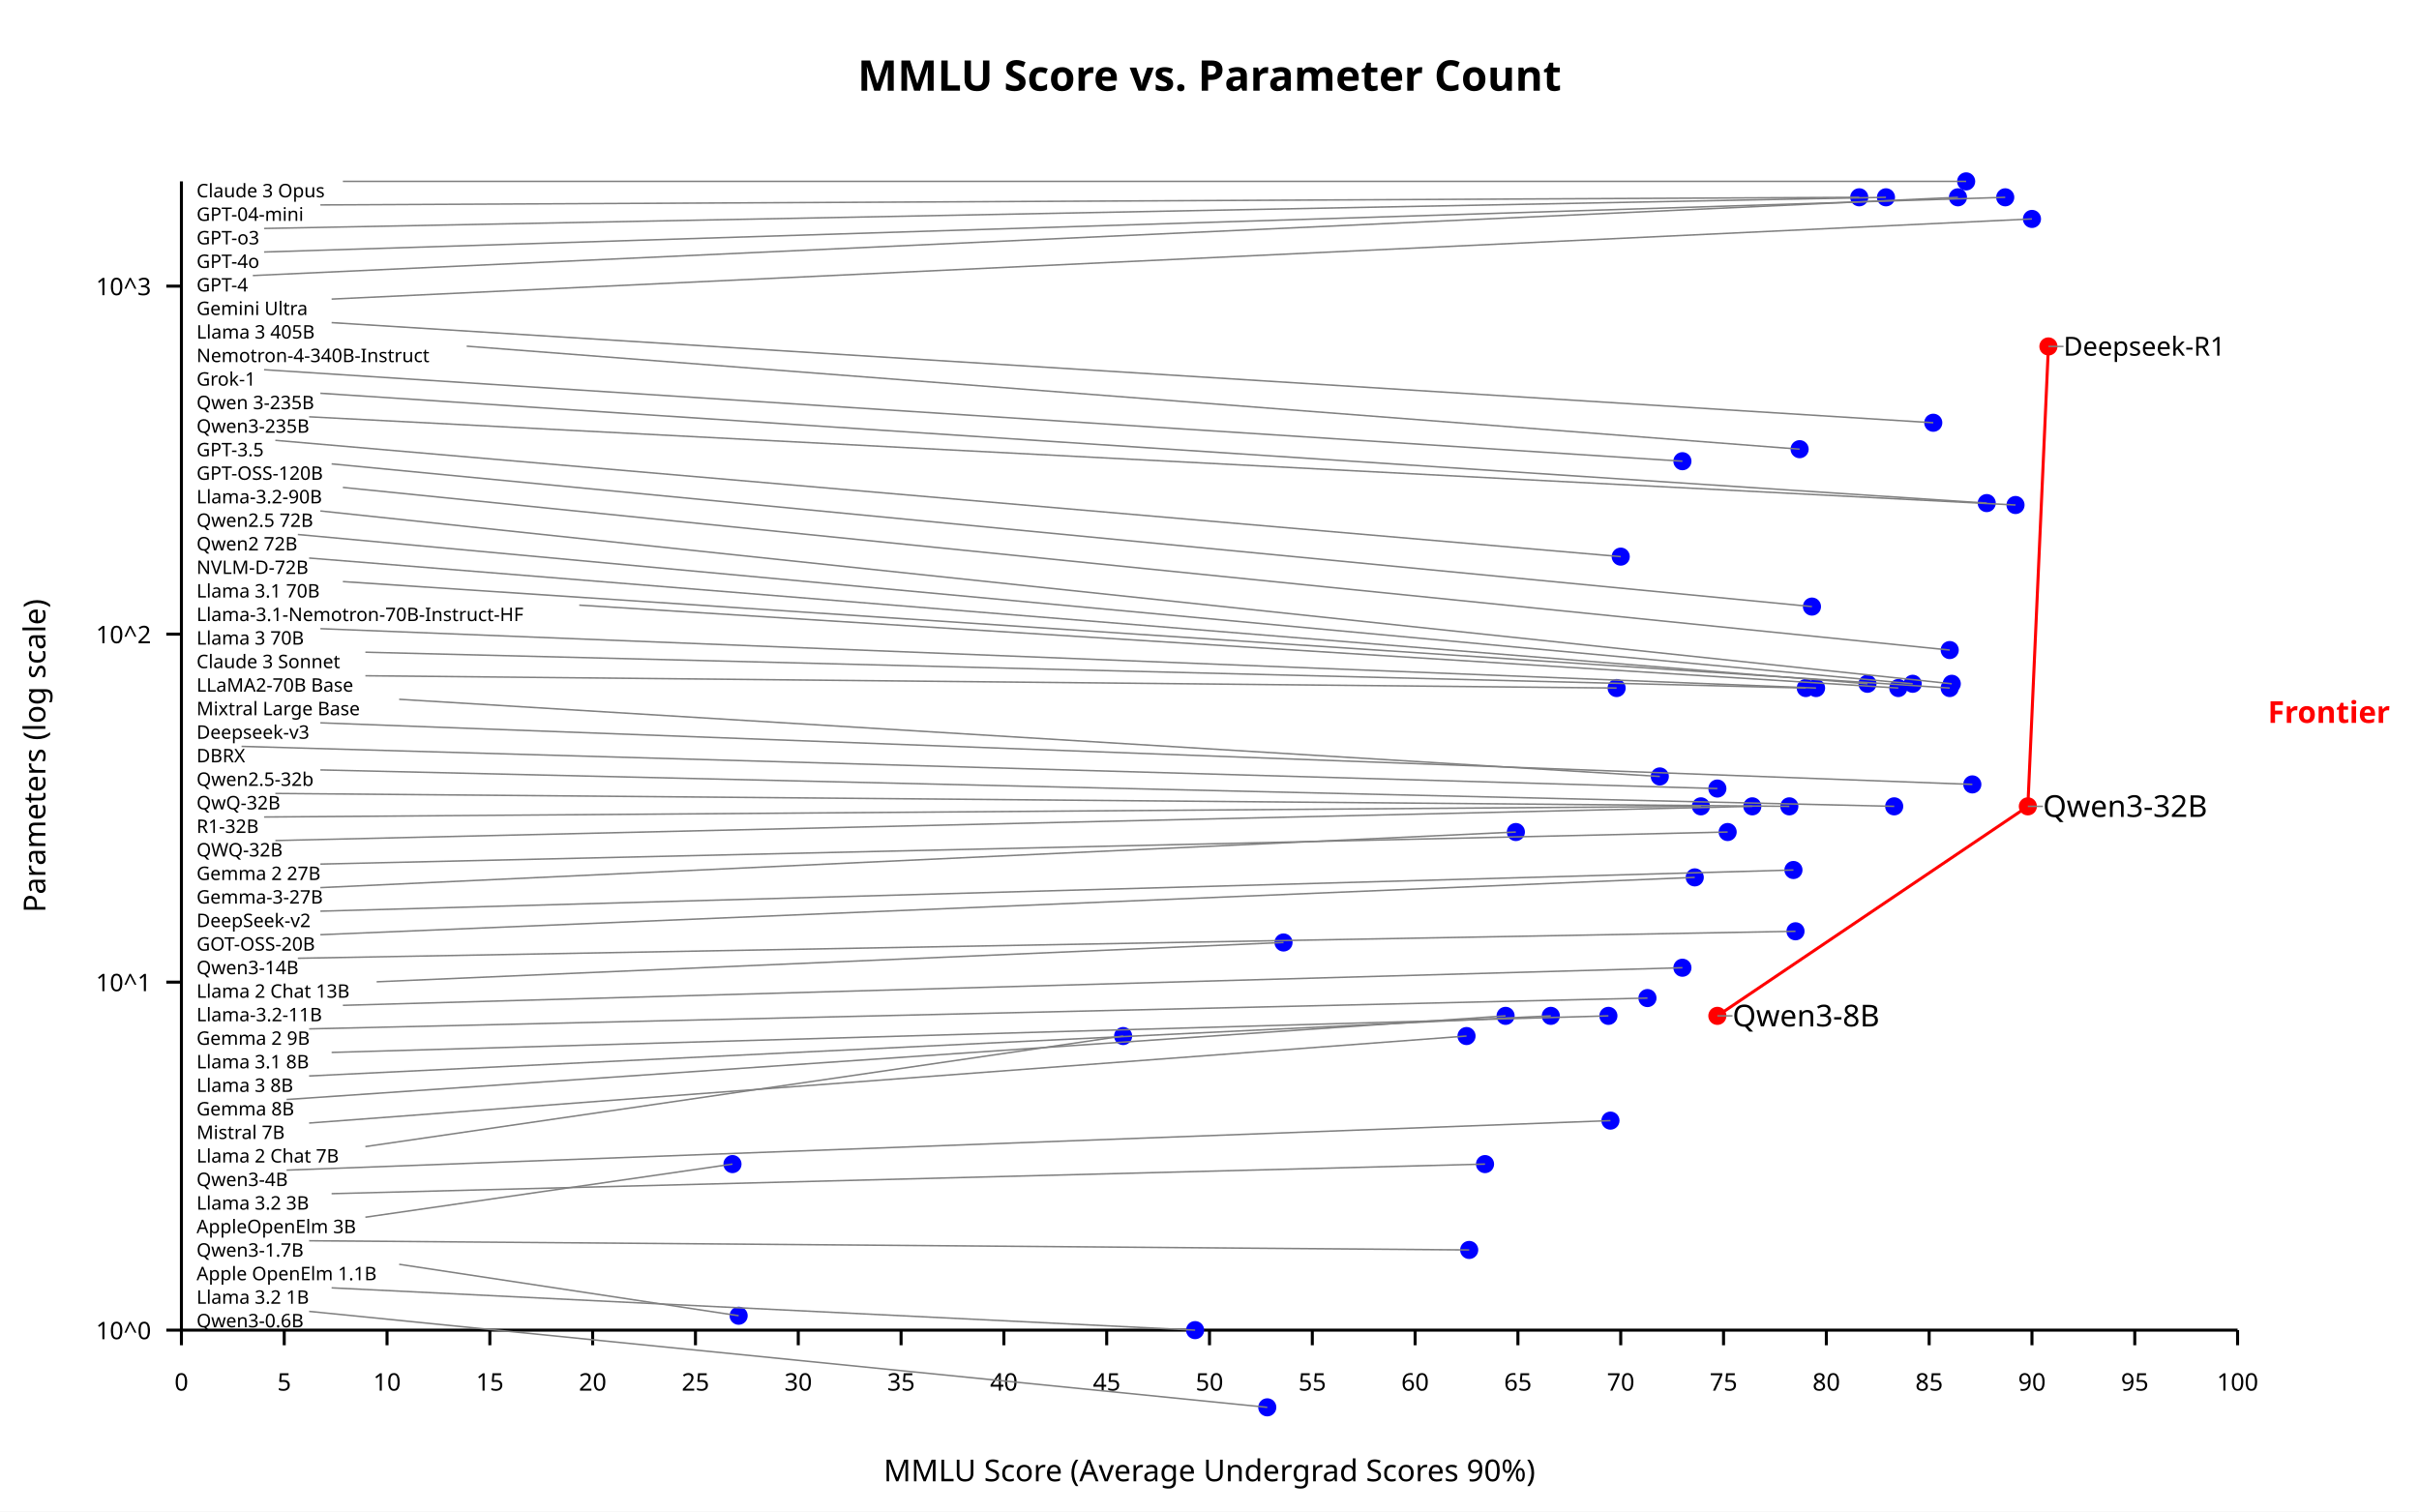
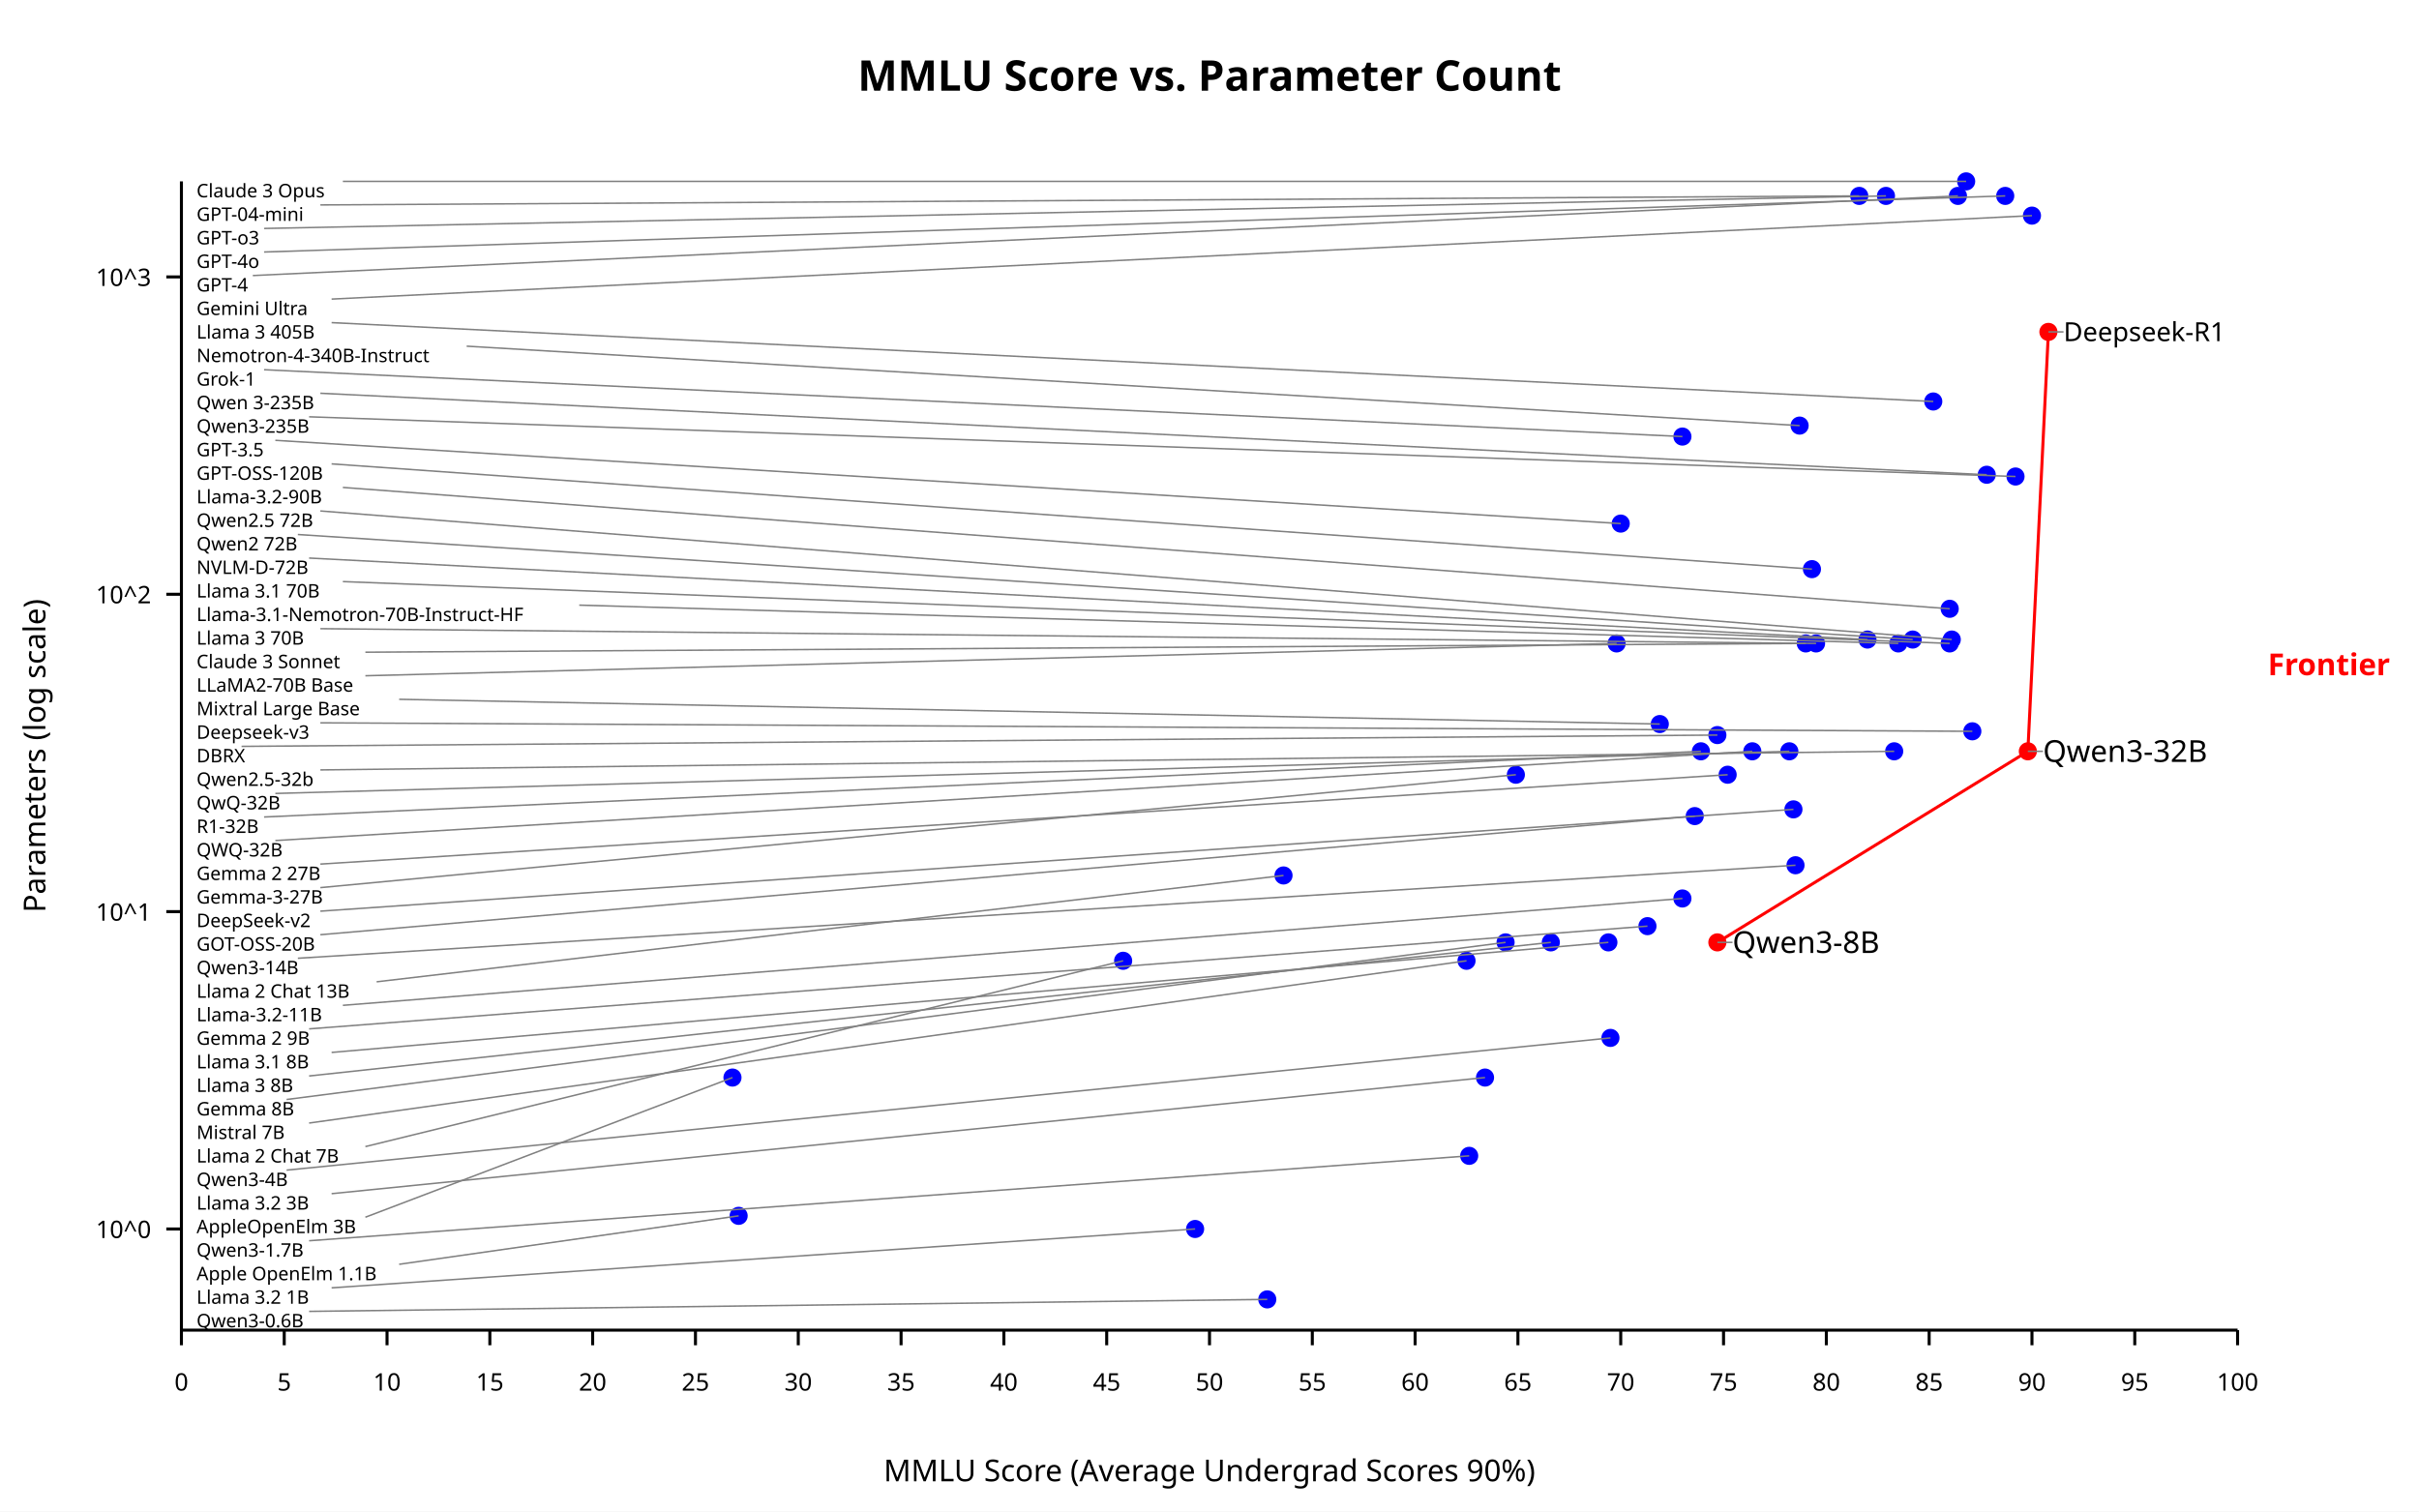
<svg xmlns="http://www.w3.org/2000/svg" width="800" height="500" font-family="sans-serif">
  <rect x="0" y="0" width="800" height="500" fill="white" />
  <line x1="60" y1="440.0" x2="740" y2="440.0" stroke="black" />
  <line x1="60" y1="60" x2="60" y2="440" stroke="black" />
  <line x1="60.0" y1="440.0" x2="60.0" y2="445.0" stroke="black" />
  <text x="60.0" y="460.0" font-size="8" text-anchor="middle">0</text>
  <line x1="94.0" y1="440.0" x2="94.0" y2="445.0" stroke="black" />
  <text x="94.0" y="460.0" font-size="8" text-anchor="middle">5</text>
  <line x1="128.0" y1="440.0" x2="128.0" y2="445.0" stroke="black" />
  <text x="128.0" y="460.0" font-size="8" text-anchor="middle">10</text>
  <line x1="162.0" y1="440.0" x2="162.0" y2="445.0" stroke="black" />
  <text x="162.0" y="460.0" font-size="8" text-anchor="middle">15</text>
  <line x1="196.0" y1="440.0" x2="196.0" y2="445.0" stroke="black" />
  <text x="196.0" y="460.0" font-size="8" text-anchor="middle">20</text>
  <line x1="230.0" y1="440.0" x2="230.0" y2="445.0" stroke="black" />
  <text x="230.0" y="460.0" font-size="8" text-anchor="middle">25</text>
  <line x1="264.0" y1="440.0" x2="264.0" y2="445.0" stroke="black" />
  <text x="264.0" y="460.0" font-size="8" text-anchor="middle">30</text>
  <line x1="298.0" y1="440.0" x2="298.0" y2="445.0" stroke="black" />
  <text x="298.0" y="460.0" font-size="8" text-anchor="middle">35</text>
  <line x1="332.0" y1="440.0" x2="332.0" y2="445.0" stroke="black" />
  <text x="332.0" y="460.0" font-size="8" text-anchor="middle">40</text>
  <line x1="366.0" y1="440.0" x2="366.0" y2="445.0" stroke="black" />
  <text x="366.0" y="460.0" font-size="8" text-anchor="middle">45</text>
  <line x1="400.0" y1="440.0" x2="400.0" y2="445.0" stroke="black" />
  <text x="400.0" y="460.0" font-size="8" text-anchor="middle">50</text>
  <line x1="434" y1="440.0" x2="434" y2="445.0" stroke="black" />
  <text x="434" y="460.0" font-size="8" text-anchor="middle">55</text>
  <line x1="468.0" y1="440.0" x2="468.0" y2="445.0" stroke="black" />
  <text x="468.0" y="460.0" font-size="8" text-anchor="middle">60</text>
  <line x1="502.0" y1="440.0" x2="502.0" y2="445.0" stroke="black" />
  <text x="502.0" y="460.0" font-size="8" text-anchor="middle">65</text>
  <line x1="536.0" y1="440.0" x2="536.0" y2="445.0" stroke="black" />
  <text x="536.0" y="460.0" font-size="8" text-anchor="middle">70</text>
  <line x1="570.0" y1="440.0" x2="570.0" y2="445.0" stroke="black" />
  <text x="570.0" y="460.0" font-size="8" text-anchor="middle">75</text>
  <line x1="604.0" y1="440.0" x2="604.0" y2="445.0" stroke="black" />
  <text x="604.0" y="460.0" font-size="8" text-anchor="middle">80</text>
  <line x1="638.0" y1="440.0" x2="638.0" y2="445.0" stroke="black" />
  <text x="638.0" y="460.0" font-size="8" text-anchor="middle">85</text>
  <line x1="672.0" y1="440.0" x2="672.0" y2="445.0" stroke="black" />
  <text x="672.0" y="460.0" font-size="8" text-anchor="middle">90</text>
  <line x1="706.0" y1="440.0" x2="706.0" y2="445.0" stroke="black" />
  <text x="706.0" y="460.0" font-size="8" text-anchor="middle">95</text>
  <line x1="740.0" y1="440.0" x2="740.0" y2="445.0" stroke="black" />
  <text x="740.0" y="460.0" font-size="8" text-anchor="middle">100</text>
-   <line x1="60" y1="440.0" x2="55" y2="440.0" stroke="black" />
-   <text x="50" y="443.0" font-size="8" text-anchor="end">10^0</text>
-   <line x1="60" y1="324.884" x2="55" y2="324.884" stroke="black" />
-   <text x="50" y="327.884" font-size="8" text-anchor="end">10^1</text>
-   <line x1="60" y1="209.769" x2="55" y2="209.769" stroke="black" />
-   <text x="50" y="212.769" font-size="8" text-anchor="end">10^2</text>
-   <line x1="60" y1="94.653" x2="55" y2="94.653" stroke="black" />
-   <text x="50" y="97.653" font-size="8" text-anchor="end">10^3</text>
-   <line x1="60" y1="-20.462" x2="55" y2="-20.462" stroke="black" />
-   <text x="50" y="-17.462" font-size="8" text-anchor="end">10^4</text>
-   <circle cx="395.24" cy="440.0" r="3" fill="blue" />
-   <circle cx="244.28" cy="435.235" r="3" fill="blue" />
-   <circle cx="491.12" cy="385.076" r="3" fill="blue" />
-   <circle cx="485.0" cy="342.716" r="3" fill="blue" />
-   <circle cx="242.24" cy="385.076" r="3" fill="blue" />
-   <circle cx="531.92" cy="336.04" r="3" fill="blue" />
-   <circle cx="626.44" cy="266.734" r="3" fill="blue" />
-   <circle cx="512.88" cy="336.04" r="3" fill="blue" />
-   <circle cx="497.92" cy="336.04" r="3" fill="blue" />
-   <circle cx="544.84" cy="330.152" r="3" fill="blue" />
-   <circle cx="556.4" cy="320.119" r="3" fill="blue" />
-   <circle cx="371.44" cy="342.716" r="3" fill="blue" />
-   <circle cx="424.48" cy="311.768" r="3" fill="blue" />
-   <circle cx="571.36" cy="275.228" r="3" fill="blue" />
-   <circle cx="567.96" cy="260.845" r="3" fill="blue" />
-   <circle cx="548.92" cy="256.844" r="3" fill="blue" />
-   <circle cx="644.8" cy="227.6" r="3" fill="blue" />
-   <circle cx="645.48" cy="226.192" r="3" fill="blue" />
-   <circle cx="627.8" cy="227.6" r="3" fill="blue" />
-   <circle cx="632.56" cy="226.192" r="3" fill="blue" />
-   <circle cx="617.6" cy="226.192" r="3" fill="blue" />
-   <circle cx="600.6" cy="227.6" r="3" fill="blue" />
-   <circle cx="597.2" cy="227.6" r="3" fill="blue" />
-   <circle cx="534.64" cy="227.6" r="3" fill="blue" />
-   <circle cx="591.76" cy="266.734" r="3" fill="blue" />
-   <circle cx="501.32" cy="275.228" r="3" fill="blue" />
-   <circle cx="562.52" cy="266.734" r="3" fill="blue" />
-   <circle cx="677.44" cy="114.6" r="3" fill="red" />
-   <circle cx="593.12" cy="287.792" r="3" fill="blue" />
-   <circle cx="652.28" cy="259.476" r="3" fill="blue" />
-   <circle cx="644.8" cy="215.036" r="3" fill="blue" />
-   <circle cx="536.0" cy="184.131" r="3" fill="blue" />
-   <circle cx="556.4" cy="152.564" r="3" fill="blue" />
-   <circle cx="595.16" cy="148.587" r="3" fill="blue" />
-   <circle cx="579.52" cy="266.734" r="3" fill="blue" />
-   <circle cx="657.04" cy="166.419" r="3" fill="blue" />
-   <circle cx="419.108" cy="465.538" r="3" fill="blue" />
-   <circle cx="485.884" cy="413.472" r="3" fill="blue" />
-   <circle cx="532.6" cy="370.694" r="3" fill="blue" />
-   <circle cx="567.96" cy="336.04" r="3" fill="red" />
-   <circle cx="593.8" cy="308.063" r="3" fill="blue" />
-   <circle cx="670.64" cy="266.734" r="3" fill="red" />
-   <circle cx="639.36" cy="139.841" r="3" fill="blue" />
-   <circle cx="672.0" cy="72.422" r="3" fill="blue" />
-   <circle cx="614.88" cy="65.267" r="3" fill="blue" />
-   <circle cx="623.72" cy="65.267" r="3" fill="blue" />
-   <circle cx="663.16" cy="65.267" r="3" fill="blue" />
-   <circle cx="647.52" cy="65.267" r="3" fill="blue" />
+   <line x1="60" y1="406.537" x2="55" y2="406.537" stroke="black" />
+   <text x="50" y="409.537" font-size="8" text-anchor="end">10^0</text>
+   <line x1="60" y1="301.559" x2="55" y2="301.559" stroke="black" />
+   <text x="50" y="304.559" font-size="8" text-anchor="end">10^1</text>
+   <line x1="60" y1="196.58" x2="55" y2="196.58" stroke="black" />
+   <text x="50" y="199.58" font-size="8" text-anchor="end">10^2</text>
+   <line x1="60" y1="91.602" x2="55" y2="91.602" stroke="black" />
+   <text x="50" y="94.602" font-size="8" text-anchor="end">10^3</text>
+   <circle cx="395.24" cy="406.537" r="3" fill="blue" />
+   <circle cx="244.28" cy="402.192" r="3" fill="blue" />
+   <circle cx="491.12" cy="356.45" r="3" fill="blue" />
+   <circle cx="485.0" cy="317.82" r="3" fill="blue" />
+   <circle cx="242.24" cy="356.45" r="3" fill="blue" />
+   <circle cx="531.92" cy="311.732" r="3" fill="blue" />
+   <circle cx="626.44" cy="248.529" r="3" fill="blue" />
+   <circle cx="512.88" cy="311.732" r="3" fill="blue" />
+   <circle cx="497.92" cy="311.732" r="3" fill="blue" />
+   <circle cx="544.84" cy="306.362" r="3" fill="blue" />
+   <circle cx="556.4" cy="297.213" r="3" fill="blue" />
+   <circle cx="371.44" cy="317.82" r="3" fill="blue" />
+   <circle cx="424.48" cy="289.597" r="3" fill="blue" />
+   <circle cx="571.36" cy="256.275" r="3" fill="blue" />
+   <circle cx="567.96" cy="243.159" r="3" fill="blue" />
+   <circle cx="548.92" cy="239.51" r="3" fill="blue" />
+   <circle cx="644.8" cy="212.842" r="3" fill="blue" />
+   <circle cx="645.48" cy="211.557" r="3" fill="blue" />
+   <circle cx="627.8" cy="212.842" r="3" fill="blue" />
+   <circle cx="632.56" cy="211.557" r="3" fill="blue" />
+   <circle cx="617.6" cy="211.557" r="3" fill="blue" />
+   <circle cx="600.6" cy="212.842" r="3" fill="blue" />
+   <circle cx="597.2" cy="212.842" r="3" fill="blue" />
+   <circle cx="534.64" cy="212.842" r="3" fill="blue" />
+   <circle cx="591.76" cy="248.529" r="3" fill="blue" />
+   <circle cx="501.32" cy="256.275" r="3" fill="blue" />
+   <circle cx="562.52" cy="248.529" r="3" fill="blue" />
+   <circle cx="677.44" cy="109.792" r="3" fill="red" />
+   <circle cx="593.12" cy="267.733" r="3" fill="blue" />
+   <circle cx="652.28" cy="241.91" r="3" fill="blue" />
+   <circle cx="644.8" cy="201.384" r="3" fill="blue" />
+   <circle cx="536.0" cy="173.2" r="3" fill="blue" />
+   <circle cx="556.4" cy="144.413" r="3" fill="blue" />
+   <circle cx="595.16" cy="140.786" r="3" fill="blue" />
+   <circle cx="579.52" cy="248.529" r="3" fill="blue" />
+   <circle cx="657.04" cy="157.048" r="3" fill="blue" />
+   <circle cx="419.108" cy="429.827" r="3" fill="blue" />
+   <circle cx="485.884" cy="382.345" r="3" fill="blue" />
+   <circle cx="532.6" cy="343.334" r="3" fill="blue" />
+   <circle cx="567.96" cy="311.732" r="3" fill="red" />
+   <circle cx="593.8" cy="286.218" r="3" fill="blue" />
+   <circle cx="670.64" cy="248.529" r="3" fill="red" />
+   <circle cx="639.36" cy="132.81" r="3" fill="blue" />
+   <circle cx="672.0" cy="71.328" r="3" fill="blue" />
+   <circle cx="614.88" cy="64.804" r="3" fill="blue" />
+   <circle cx="623.72" cy="64.804" r="3" fill="blue" />
+   <circle cx="663.16" cy="64.804" r="3" fill="blue" />
+   <circle cx="647.52" cy="64.804" r="3" fill="blue" />
  <circle cx="650.24" cy="60.0" r="3" fill="blue" />
-   <circle cx="666.56" cy="167.053" r="3" fill="blue" />
-   <circle cx="560.48" cy="290.231" r="3" fill="blue" />
-   <circle cx="599.24" cy="200.654" r="3" fill="blue" />
-   <polyline fill="none" stroke="red" stroke-width="1" points="567.96,336.04 670.64,266.734 677.44,114.6" />
-   <text x="750.0" y="239.125" font-size="10" font-weight="bold" fill="red" text-anchor="start">Frontier</text>
+   <circle cx="666.56" cy="157.626" r="3" fill="blue" />
+   <circle cx="560.48" cy="269.957" r="3" fill="blue" />
+   <circle cx="599.24" cy="188.268" r="3" fill="blue" />
+   <polyline fill="none" stroke="red" stroke-width="1" points="567.96,311.732 670.64,248.529 677.44,109.792" />
+   <text x="750.0" y="223.351" font-size="10" font-weight="bold" fill="red" text-anchor="start">Frontier</text>
  <line x1="650.24" y1="60.0" x2="113.392" y2="60.0" stroke="gray" stroke-width="0.5" />
  <text x="65" y="65.273" font-size="6.204" text-anchor="start">Claude 3 Opus</text>
-   <line x1="614.88" y1="65.267" x2="105.947" y2="67.787" stroke="gray" stroke-width="0.5" />
+   <line x1="614.88" y1="64.804" x2="105.947" y2="67.787" stroke="gray" stroke-width="0.5" />
  <text x="65" y="73.061" font-size="6.204" text-anchor="start">GPT-04-mini</text>
-   <line x1="623.72" y1="65.267" x2="87.335" y2="75.575" stroke="gray" stroke-width="0.5" />
+   <line x1="623.72" y1="64.804" x2="87.335" y2="75.575" stroke="gray" stroke-width="0.5" />
  <text x="65" y="80.848" font-size="6.204" text-anchor="start">GPT-o3</text>
-   <line x1="663.16" y1="65.267" x2="87.335" y2="83.362" stroke="gray" stroke-width="0.5" />
+   <line x1="663.16" y1="64.804" x2="87.335" y2="83.362" stroke="gray" stroke-width="0.5" />
  <text x="65" y="88.636" font-size="6.204" text-anchor="start">GPT-4o</text>
-   <line x1="647.52" y1="65.267" x2="83.612" y2="91.15" stroke="gray" stroke-width="0.5" />
+   <line x1="647.52" y1="64.804" x2="83.612" y2="91.15" stroke="gray" stroke-width="0.5" />
  <text x="65" y="96.423" font-size="6.204" text-anchor="start">GPT-4</text>
-   <line x1="672.0" y1="72.422" x2="109.669" y2="98.937" stroke="gray" stroke-width="0.5" />
+   <line x1="672.0" y1="71.328" x2="109.669" y2="98.937" stroke="gray" stroke-width="0.5" />
  <text x="65" y="104.211" font-size="6.204" text-anchor="start">Gemini Ultra</text>
-   <line x1="639.36" y1="139.841" x2="109.669" y2="106.724" stroke="gray" stroke-width="0.5" />
+   <line x1="639.36" y1="132.81" x2="109.669" y2="106.724" stroke="gray" stroke-width="0.5" />
  <text x="65" y="111.998" font-size="6.204" text-anchor="start">Llama 3 405B</text>
-   <line x1="595.16" y1="148.587" x2="154.339" y2="114.512" stroke="gray" stroke-width="0.5" />
+   <line x1="595.16" y1="140.786" x2="154.339" y2="114.512" stroke="gray" stroke-width="0.5" />
  <text x="65" y="119.785" font-size="6.204" text-anchor="start">Nemotron-4-340B-Instruct</text>
-   <line x1="556.4" y1="152.564" x2="87.335" y2="122.299" stroke="gray" stroke-width="0.5" />
+   <line x1="556.4" y1="144.413" x2="87.335" y2="122.299" stroke="gray" stroke-width="0.5" />
  <text x="65" y="127.573" font-size="6.204" text-anchor="start">Grok-1</text>
-   <line x1="657.04" y1="166.419" x2="105.947" y2="130.087" stroke="gray" stroke-width="0.5" />
+   <line x1="657.04" y1="157.048" x2="105.947" y2="130.087" stroke="gray" stroke-width="0.5" />
  <text x="65" y="135.36" font-size="6.204" text-anchor="start">Qwen 3-235B</text>
-   <line x1="666.56" y1="167.053" x2="102.224" y2="137.874" stroke="gray" stroke-width="0.5" />
+   <line x1="666.56" y1="157.626" x2="102.224" y2="137.874" stroke="gray" stroke-width="0.5" />
  <text x="65" y="143.148" font-size="6.204" text-anchor="start">Qwen3-235B</text>
-   <line x1="536.0" y1="184.131" x2="91.057" y2="145.662" stroke="gray" stroke-width="0.5" />
+   <line x1="536.0" y1="173.2" x2="91.057" y2="145.662" stroke="gray" stroke-width="0.5" />
  <text x="65" y="150.935" font-size="6.204" text-anchor="start">GPT-3.5</text>
-   <line x1="599.24" y1="200.654" x2="109.669" y2="153.449" stroke="gray" stroke-width="0.5" />
+   <line x1="599.24" y1="188.268" x2="109.669" y2="153.449" stroke="gray" stroke-width="0.5" />
  <text x="65" y="158.722" font-size="6.204" text-anchor="start">GPT-OSS-120B</text>
-   <line x1="644.8" y1="215.036" x2="113.392" y2="161.236" stroke="gray" stroke-width="0.5" />
+   <line x1="644.8" y1="201.384" x2="113.392" y2="161.236" stroke="gray" stroke-width="0.5" />
  <text x="65" y="166.51" font-size="6.204" text-anchor="start">Llama-3.2-90B</text>
-   <line x1="645.48" y1="226.192" x2="105.947" y2="169.024" stroke="gray" stroke-width="0.5" />
+   <line x1="645.48" y1="211.557" x2="105.947" y2="169.024" stroke="gray" stroke-width="0.5" />
  <text x="65" y="174.297" font-size="6.204" text-anchor="start">Qwen2.5 72B</text>
-   <line x1="632.56" y1="226.192" x2="98.502" y2="176.811" stroke="gray" stroke-width="0.5" />
+   <line x1="632.56" y1="211.557" x2="98.502" y2="176.811" stroke="gray" stroke-width="0.5" />
  <text x="65" y="182.085" font-size="6.204" text-anchor="start">Qwen2 72B</text>
-   <line x1="617.6" y1="226.192" x2="102.224" y2="184.599" stroke="gray" stroke-width="0.5" />
+   <line x1="617.6" y1="211.557" x2="102.224" y2="184.599" stroke="gray" stroke-width="0.5" />
  <text x="65" y="189.872" font-size="6.204" text-anchor="start">NVLM-D-72B</text>
-   <line x1="644.8" y1="227.6" x2="113.392" y2="192.386" stroke="gray" stroke-width="0.5" />
+   <line x1="644.8" y1="212.842" x2="113.392" y2="192.386" stroke="gray" stroke-width="0.5" />
  <text x="65" y="197.66" font-size="6.204" text-anchor="start">Llama 3.1 70B</text>
-   <line x1="627.8" y1="227.6" x2="191.563" y2="200.173" stroke="gray" stroke-width="0.5" />
+   <line x1="627.8" y1="212.842" x2="191.563" y2="200.173" stroke="gray" stroke-width="0.5" />
  <text x="65" y="205.447" font-size="6.204" text-anchor="start">Llama-3.1-Nemotron-70B-Instruct-HF</text>
-   <line x1="600.6" y1="227.6" x2="105.947" y2="207.961" stroke="gray" stroke-width="0.5" />
+   <line x1="600.6" y1="212.842" x2="105.947" y2="207.961" stroke="gray" stroke-width="0.5" />
  <text x="65" y="213.234" font-size="6.204" text-anchor="start">Llama 3 70B</text>
-   <line x1="597.2" y1="227.6" x2="120.837" y2="215.748" stroke="gray" stroke-width="0.5" />
+   <line x1="597.2" y1="212.842" x2="120.837" y2="215.748" stroke="gray" stroke-width="0.5" />
  <text x="65" y="221.022" font-size="6.204" text-anchor="start">Claude 3 Sonnet</text>
-   <line x1="534.64" y1="227.6" x2="120.837" y2="223.536" stroke="gray" stroke-width="0.5" />
+   <line x1="534.64" y1="212.842" x2="120.837" y2="223.536" stroke="gray" stroke-width="0.5" />
  <text x="65" y="228.809" font-size="6.204" text-anchor="start">LLaMA2-70B Base</text>
-   <line x1="548.92" y1="256.844" x2="132.004" y2="231.323" stroke="gray" stroke-width="0.5" />
+   <line x1="548.92" y1="239.51" x2="132.004" y2="231.323" stroke="gray" stroke-width="0.5" />
  <text x="65" y="236.597" font-size="6.204" text-anchor="start">Mixtral Large Base</text>
-   <line x1="652.28" y1="259.476" x2="105.947" y2="239.111" stroke="gray" stroke-width="0.5" />
+   <line x1="652.28" y1="241.91" x2="105.947" y2="239.111" stroke="gray" stroke-width="0.5" />
  <text x="65" y="244.384" font-size="6.204" text-anchor="start">Deepseek-v3</text>
-   <line x1="567.96" y1="260.845" x2="79.89" y2="246.898" stroke="gray" stroke-width="0.5" />
+   <line x1="567.96" y1="243.159" x2="79.89" y2="246.898" stroke="gray" stroke-width="0.5" />
  <text x="65" y="252.171" font-size="6.204" text-anchor="start">DBRX</text>
-   <line x1="626.44" y1="266.734" x2="105.947" y2="254.685" stroke="gray" stroke-width="0.5" />
+   <line x1="626.44" y1="248.529" x2="105.947" y2="254.685" stroke="gray" stroke-width="0.5" />
  <text x="65" y="259.959" font-size="6.204" text-anchor="start">Qwen2.5-32b</text>
-   <line x1="591.76" y1="266.734" x2="91.057" y2="262.473" stroke="gray" stroke-width="0.5" />
+   <line x1="591.76" y1="248.529" x2="91.057" y2="262.473" stroke="gray" stroke-width="0.5" />
  <text x="65" y="267.746" font-size="6.204" text-anchor="start">QwQ-32B</text>
-   <line x1="562.52" y1="266.734" x2="87.335" y2="270.26" stroke="gray" stroke-width="0.5" />
+   <line x1="562.52" y1="248.529" x2="87.335" y2="270.26" stroke="gray" stroke-width="0.5" />
  <text x="65" y="275.534" font-size="6.204" text-anchor="start">R1-32B</text>
-   <line x1="579.52" y1="266.734" x2="91.057" y2="278.048" stroke="gray" stroke-width="0.5" />
+   <line x1="579.52" y1="248.529" x2="91.057" y2="278.048" stroke="gray" stroke-width="0.5" />
  <text x="65" y="283.321" font-size="6.204" text-anchor="start">QWQ-32B</text>
-   <line x1="571.36" y1="275.228" x2="105.947" y2="285.835" stroke="gray" stroke-width="0.5" />
+   <line x1="571.36" y1="256.275" x2="105.947" y2="285.835" stroke="gray" stroke-width="0.5" />
  <text x="65" y="291.109" font-size="6.204" text-anchor="start">Gemma 2 27B</text>
-   <line x1="501.32" y1="275.228" x2="105.947" y2="293.622" stroke="gray" stroke-width="0.5" />
+   <line x1="501.32" y1="256.275" x2="105.947" y2="293.622" stroke="gray" stroke-width="0.5" />
  <text x="65" y="298.896" font-size="6.204" text-anchor="start">Gemma-3-27B</text>
-   <line x1="593.12" y1="287.792" x2="105.947" y2="301.41" stroke="gray" stroke-width="0.5" />
+   <line x1="593.12" y1="267.733" x2="105.947" y2="301.41" stroke="gray" stroke-width="0.5" />
  <text x="65" y="306.683" font-size="6.204" text-anchor="start">DeepSeek-v2</text>
-   <line x1="560.48" y1="290.231" x2="105.947" y2="309.197" stroke="gray" stroke-width="0.5" />
+   <line x1="560.48" y1="269.957" x2="105.947" y2="309.197" stroke="gray" stroke-width="0.5" />
  <text x="65" y="314.471" font-size="6.204" text-anchor="start">GOT-OSS-20B</text>
-   <line x1="593.8" y1="308.063" x2="98.502" y2="316.985" stroke="gray" stroke-width="0.5" />
+   <line x1="593.8" y1="286.218" x2="98.502" y2="316.985" stroke="gray" stroke-width="0.5" />
  <text x="65" y="322.258" font-size="6.204" text-anchor="start">Qwen3-14B</text>
-   <line x1="424.48" y1="311.768" x2="124.559" y2="324.772" stroke="gray" stroke-width="0.5" />
+   <line x1="424.48" y1="289.597" x2="124.559" y2="324.772" stroke="gray" stroke-width="0.5" />
  <text x="65" y="330.046" font-size="6.204" text-anchor="start">Llama 2 Chat 13B</text>
-   <line x1="556.4" y1="320.119" x2="113.392" y2="332.56" stroke="gray" stroke-width="0.5" />
+   <line x1="556.4" y1="297.213" x2="113.392" y2="332.56" stroke="gray" stroke-width="0.5" />
  <text x="65" y="337.833" font-size="6.204" text-anchor="start">Llama-3.2-11B</text>
-   <line x1="544.84" y1="330.152" x2="102.224" y2="340.347" stroke="gray" stroke-width="0.5" />
+   <line x1="544.84" y1="306.362" x2="102.224" y2="340.347" stroke="gray" stroke-width="0.5" />
  <text x="65" y="345.62" font-size="6.204" text-anchor="start">Gemma 2 9B</text>
-   <line x1="531.92" y1="336.04" x2="109.669" y2="348.134" stroke="gray" stroke-width="0.5" />
+   <line x1="531.92" y1="311.732" x2="109.669" y2="348.134" stroke="gray" stroke-width="0.5" />
  <text x="65" y="353.408" font-size="6.204" text-anchor="start">Llama 3.1 8B</text>
-   <line x1="512.88" y1="336.04" x2="102.224" y2="355.922" stroke="gray" stroke-width="0.5" />
+   <line x1="512.88" y1="311.732" x2="102.224" y2="355.922" stroke="gray" stroke-width="0.5" />
  <text x="65" y="361.195" font-size="6.204" text-anchor="start">Llama 3 8B</text>
-   <line x1="497.92" y1="336.04" x2="94.78" y2="363.709" stroke="gray" stroke-width="0.5" />
+   <line x1="497.92" y1="311.732" x2="94.78" y2="363.709" stroke="gray" stroke-width="0.5" />
  <text x="65" y="368.983" font-size="6.204" text-anchor="start">Gemma 8B</text>
-   <line x1="485.0" y1="342.716" x2="102.224" y2="371.497" stroke="gray" stroke-width="0.5" />
+   <line x1="485.0" y1="317.82" x2="102.224" y2="371.497" stroke="gray" stroke-width="0.5" />
  <text x="65" y="376.77" font-size="6.204" text-anchor="start">Mistral 7B</text>
-   <line x1="371.44" y1="342.716" x2="120.837" y2="379.284" stroke="gray" stroke-width="0.5" />
+   <line x1="371.44" y1="317.82" x2="120.837" y2="379.284" stroke="gray" stroke-width="0.5" />
  <text x="65" y="384.557" font-size="6.204" text-anchor="start">Llama 2 Chat 7B</text>
-   <line x1="532.6" y1="370.694" x2="94.78" y2="387.071" stroke="gray" stroke-width="0.5" />
+   <line x1="532.6" y1="343.334" x2="94.78" y2="387.071" stroke="gray" stroke-width="0.5" />
  <text x="65" y="392.345" font-size="6.204" text-anchor="start">Qwen3-4B</text>
-   <line x1="491.12" y1="385.076" x2="109.669" y2="394.859" stroke="gray" stroke-width="0.5" />
+   <line x1="491.12" y1="356.45" x2="109.669" y2="394.859" stroke="gray" stroke-width="0.5" />
  <text x="65" y="400.132" font-size="6.204" text-anchor="start">Llama 3.2 3B</text>
-   <line x1="242.24" y1="385.076" x2="120.837" y2="402.646" stroke="gray" stroke-width="0.5" />
+   <line x1="242.24" y1="356.45" x2="120.837" y2="402.646" stroke="gray" stroke-width="0.5" />
  <text x="65" y="407.92" font-size="6.204" text-anchor="start">AppleOpenElm 3B</text>
-   <line x1="485.884" y1="413.472" x2="102.224" y2="410.434" stroke="gray" stroke-width="0.5" />
+   <line x1="485.884" y1="382.345" x2="102.224" y2="410.434" stroke="gray" stroke-width="0.5" />
  <text x="65" y="415.707" font-size="6.204" text-anchor="start">Qwen3-1.7B</text>
-   <line x1="244.28" y1="435.235" x2="132.004" y2="418.221" stroke="gray" stroke-width="0.5" />
+   <line x1="244.28" y1="402.192" x2="132.004" y2="418.221" stroke="gray" stroke-width="0.5" />
  <text x="65" y="423.495" font-size="6.204" text-anchor="start">Apple OpenElm 1.1B</text>
-   <line x1="395.24" y1="440.0" x2="109.669" y2="426.009" stroke="gray" stroke-width="0.5" />
+   <line x1="395.24" y1="406.537" x2="109.669" y2="426.009" stroke="gray" stroke-width="0.5" />
  <text x="65" y="431.282" font-size="6.204" text-anchor="start">Llama 3.2 1B</text>
-   <line x1="419.108" y1="465.538" x2="102.224" y2="433.796" stroke="gray" stroke-width="0.5" />
+   <line x1="419.108" y1="429.827" x2="102.224" y2="433.796" stroke="gray" stroke-width="0.5" />
  <text x="65" y="439.069" font-size="6.204" text-anchor="start">Qwen3-0.6B</text>
-   <line x1="677.44" y1="114.6" x2="682.44" y2="114.6" stroke="gray" stroke-width="0.5" />
-   <text x="682.44" y="117.653" font-size="8.721" text-anchor="start">Deepseek-R1</text>
-   <line x1="670.64" y1="266.734" x2="675.64" y2="266.734" stroke="gray" stroke-width="0.5" />
-   <text x="675.64" y="270.234" font-size="10" text-anchor="start">Qwen3-32B</text>
-   <line x1="567.96" y1="336.04" x2="572.96" y2="336.04" stroke="gray" stroke-width="0.5" />
-   <text x="572.96" y="339.54" font-size="10" text-anchor="start">Qwen3-8B</text>
+   <line x1="677.44" y1="109.792" x2="682.44" y2="109.792" stroke="gray" stroke-width="0.5" />
+   <text x="682.44" y="112.845" font-size="8.721" text-anchor="start">Deepseek-R1</text>
+   <line x1="670.64" y1="248.529" x2="675.64" y2="248.529" stroke="gray" stroke-width="0.5" />
+   <text x="675.64" y="252.029" font-size="10" text-anchor="start">Qwen3-32B</text>
+   <line x1="567.96" y1="311.732" x2="572.96" y2="311.732" stroke="gray" stroke-width="0.5" />
+   <text x="572.96" y="315.232" font-size="10" text-anchor="start">Qwen3-8B</text>
  <text x="400.0" y="30.0" font-size="14" text-anchor="middle" font-weight="bold">MMLU Score vs. Parameter Count</text>
  <text x="400.0" y="490" font-size="10" text-anchor="middle">MMLU Score (Average Undergrad Scores 90%)</text>
  <text x="15" y="250.0" font-size="10" text-anchor="middle" transform="rotate(-90,15,250.0)">Parameters (log scale)</text>
</svg>
